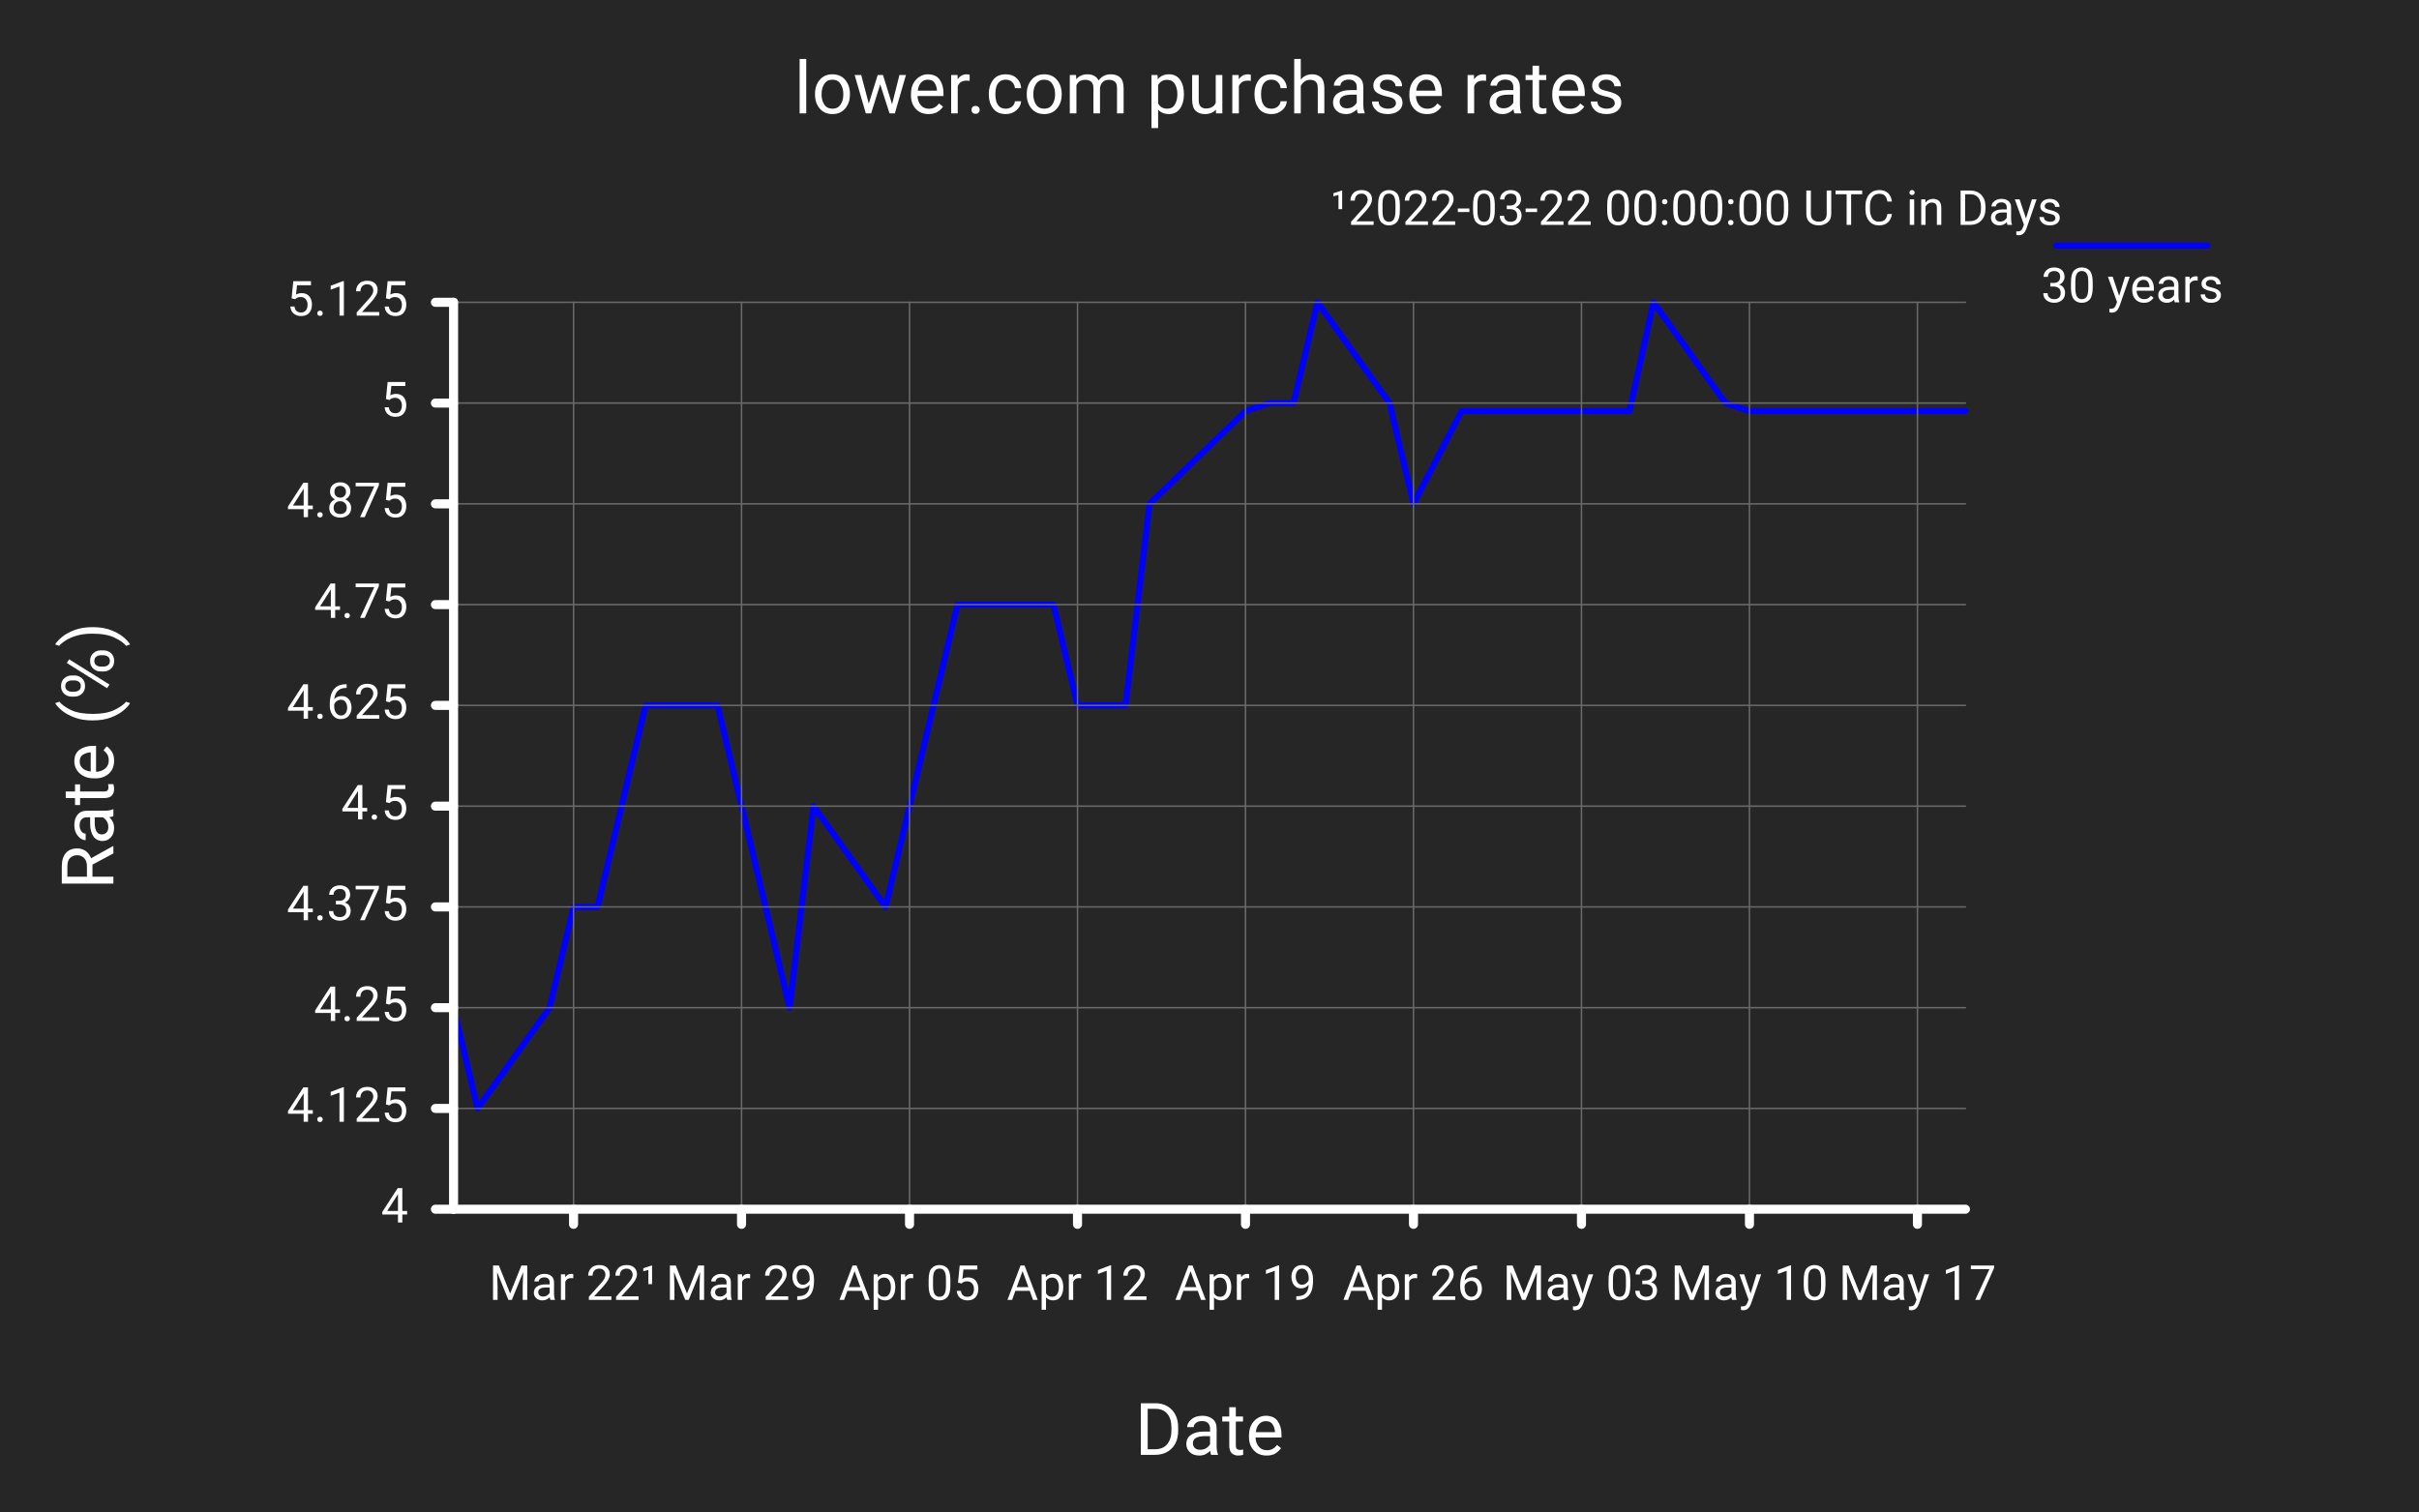
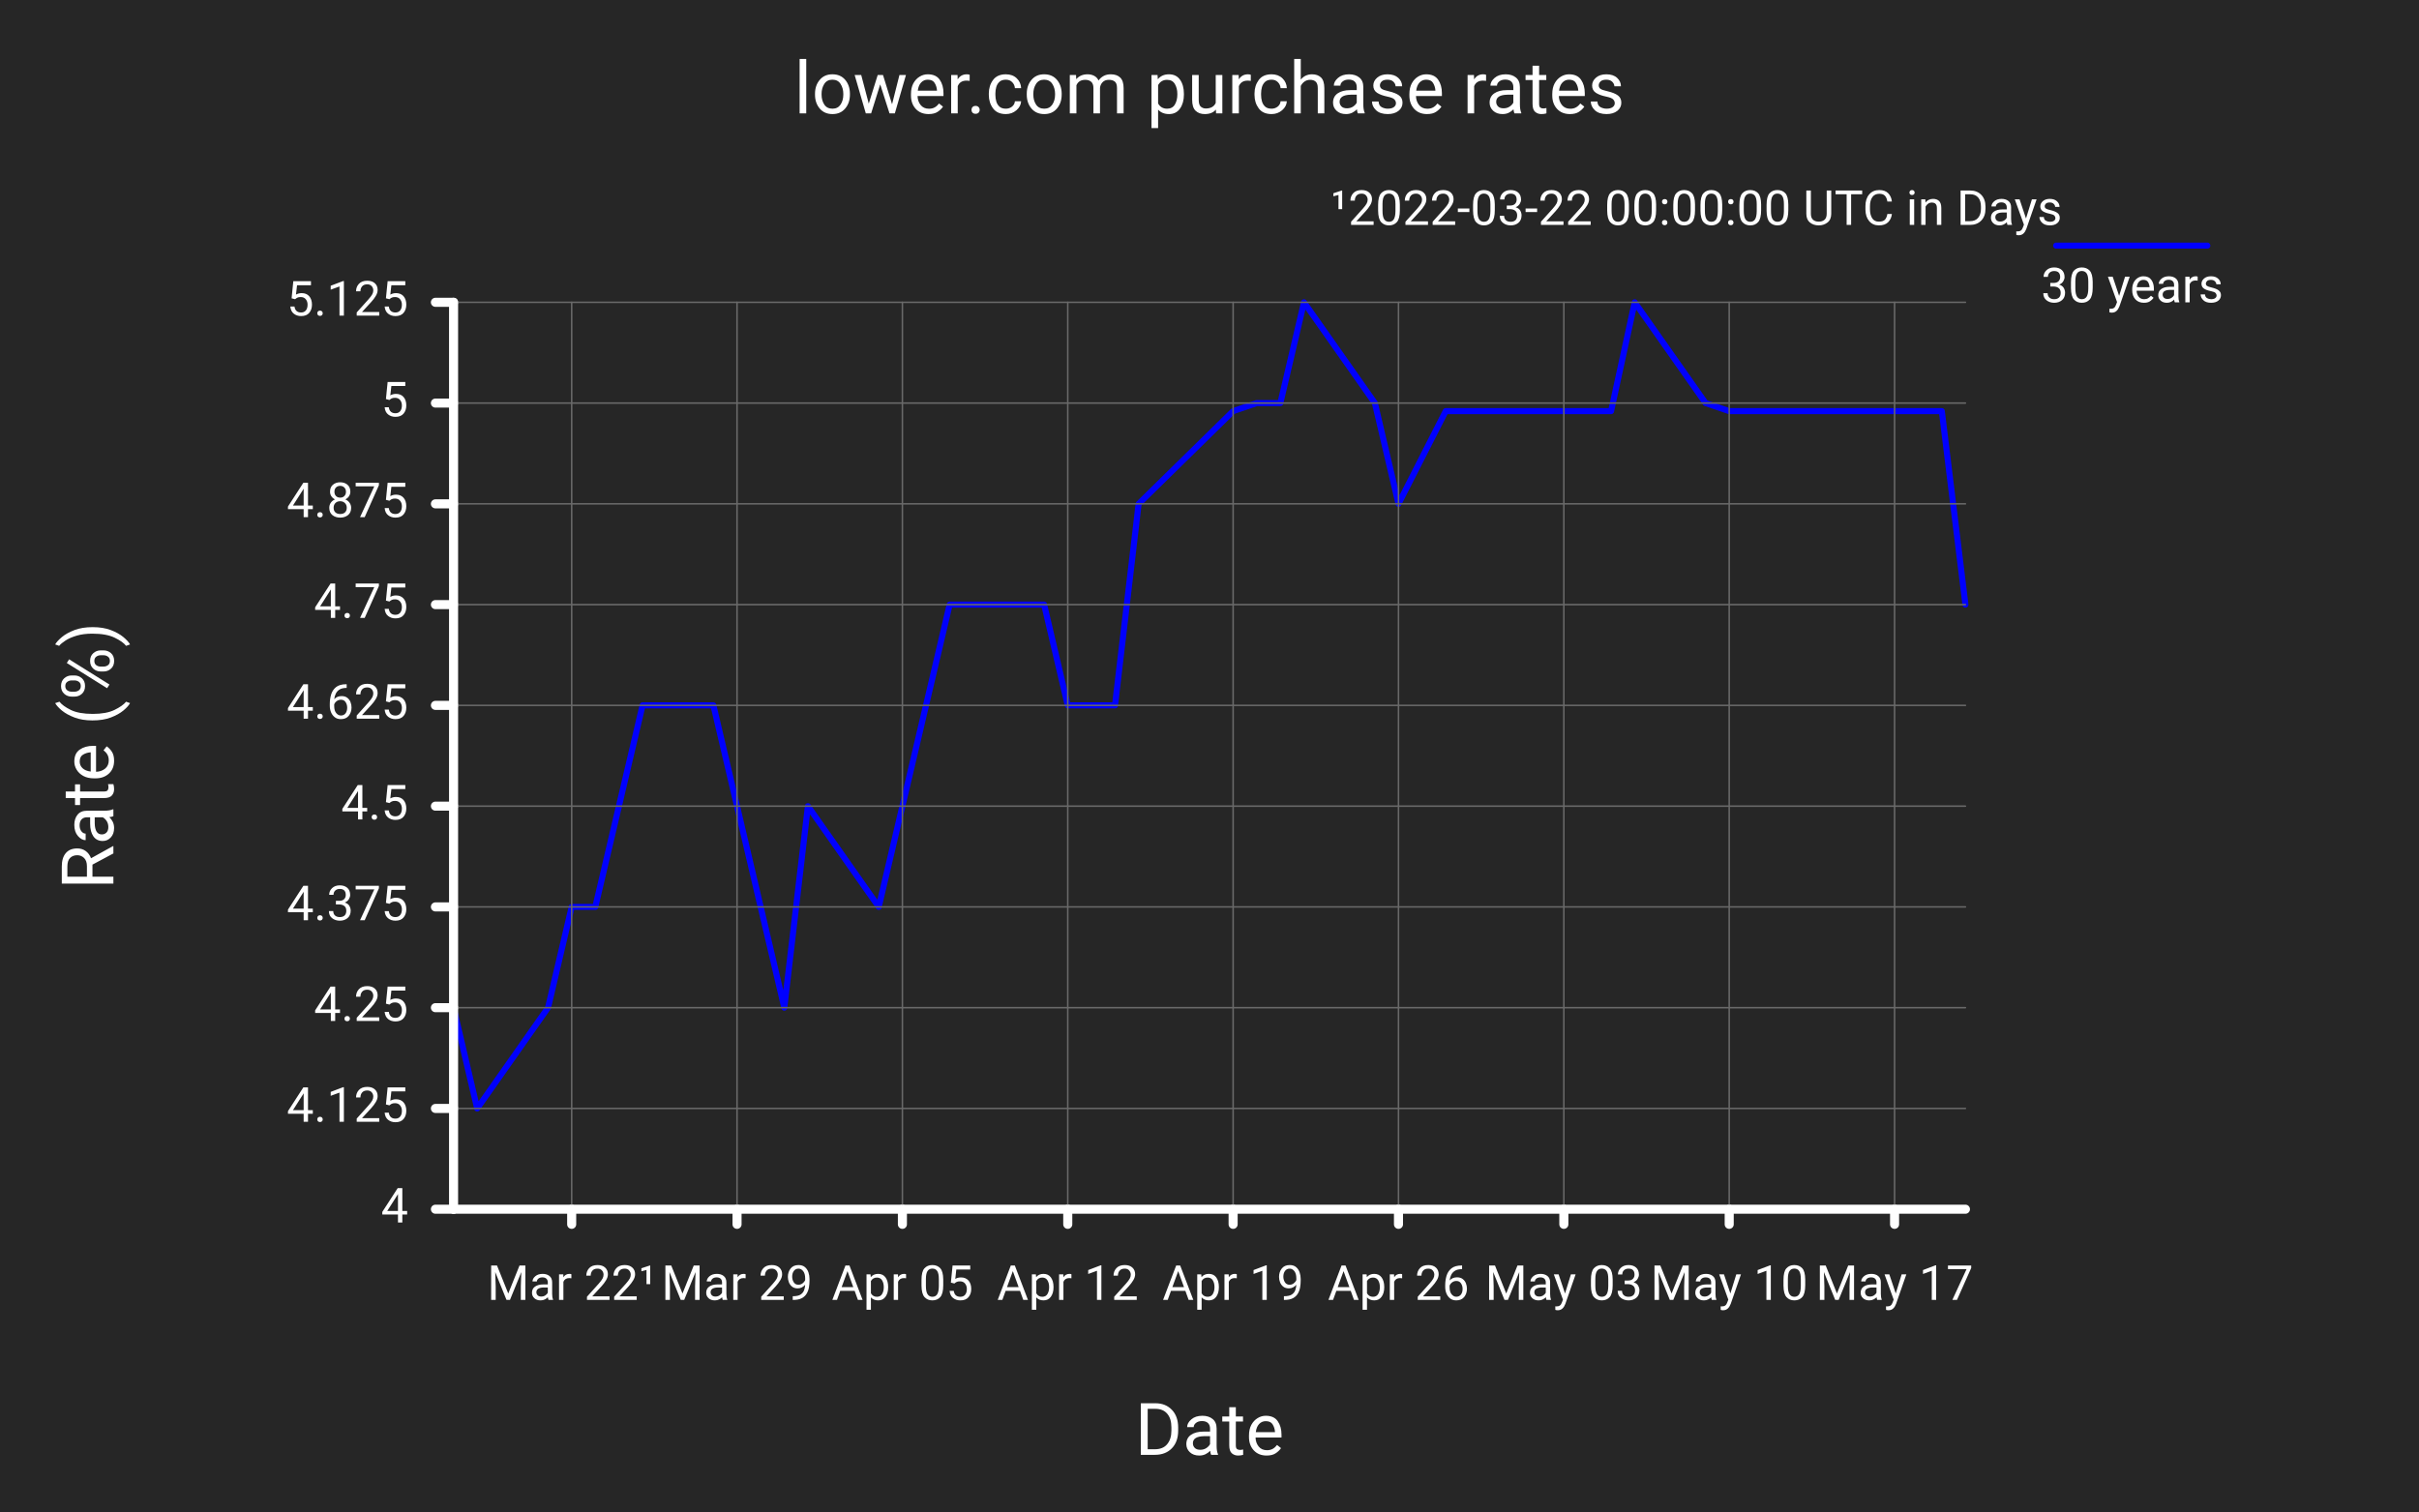
<svg xmlns="http://www.w3.org/2000/svg" class="poloto" width="800" height="500" viewBox="0 0 800 500">
  <style>.poloto{stroke-linecap:round;stroke-linejoin:round;font-family:Roboto,sans-serif;font-size:16px;}.poloto_background{fill:#262626;}.poloto_scatter{stroke-width:7}.poloto_tick_line{stroke:dimgray;stroke-width:0.5}.poloto_line{stroke-width:2}.poloto_text{fill: white;}.poloto_axis_lines{stroke: white;stroke-width:3;fill:none;stroke-dasharray:none}.poloto_title{font-size:24px;dominant-baseline:start;text-anchor:middle;}.poloto_xname{font-size:24px;dominant-baseline:start;text-anchor:middle;}.poloto_yname{font-size:24px;dominant-baseline:start;text-anchor:middle;}.poloto0stroke{stroke:blue;}.poloto1stroke{stroke:red;}.poloto2stroke{stroke:green;}.poloto3stroke{stroke:gold;}.poloto4stroke{stroke:aqua;}.poloto5stroke{stroke:lime;}.poloto6stroke{stroke:orange;}.poloto7stroke{stroke:chocolate;}.poloto0fill{fill:blue;}.poloto1fill{fill:red;}.poloto2fill{fill:green;}.poloto3fill{fill:gold;}.poloto4fill{fill:aqua;}.poloto5fill{fill:lime;}.poloto6fill{fill:orange;}.poloto7fill{fill:chocolate;}</style>
  <circle r="1e5" class="poloto_background" />
  <text class="poloto_text poloto_legend_text" x="675" y="100">30 years</text>
  <line class="poloto_line poloto_legend_icon poloto0stroke poloto0legend" stroke="black" x1="680" x2="730" y1="81.25" y2="81.25" />
-   <path class="poloto_line poloto0stroke" fill="none" stroke="black" d=" M 150.00 333.33 L 157.94 366.67 L 181.75 333.33 L 189.68 300.00 L 197.62 300.00 L 197.62 300.00 L 213.49 233.33 L 237.30 233.33 L 245.24 266.67 L 253.17 300.00 L 261.11 333.33 L 269.05 266.67 L 292.86 300.00 L 300.79 266.67 L 308.73 233.33 L 316.67 200.00 L 324.60 200.00 L 348.41 200.00 L 356.35 233.33 L 364.29 233.33 L 372.22 233.33 L 380.16 166.67 L 411.90 136.00 L 419.84 133.33 L 427.78 133.33 L 435.71 100.00 L 459.52 133.33 L 467.46 166.67 L 483.33 136.00 L 491.27 136.00 L 515.08 136.00 L 523.02 136.00 L 530.95 136.00 L 538.89 136.00 L 546.83 100.00 L 570.63 133.33 L 578.57 136.00 L 578.57 136.00 L 586.51 136.00 L 594.44 136.00 L 602.38 136.00 L 626.19 136.00 L 634.13 136.00 L 642.06 136.00 L 642.06 136.00 L 650.00 136.00" />
+   <path class="poloto_line poloto0stroke" fill="none" stroke="black" d=" M 150.00 333.33 L 157.81 366.67 L 181.25 333.33 L 189.06 300.00 L 196.88 300.00 L 196.88 300.00 L 212.50 233.33 L 235.94 233.33 L 243.75 266.67 L 251.56 300.00 L 259.38 333.33 L 267.19 266.67 L 290.62 300.00 L 298.44 266.67 L 306.25 233.33 L 314.06 200.00 L 321.88 200.00 L 345.31 200.00 L 353.12 233.33 L 360.94 233.33 L 368.75 233.33 L 376.56 166.67 L 407.81 136.00 L 415.62 133.33 L 423.44 133.33 L 431.25 100.00 L 454.69 133.33 L 462.50 166.67 L 478.12 136.00 L 485.94 136.00 L 509.38 136.00 L 517.19 136.00 L 525.00 136.00 L 532.81 136.00 L 540.62 100.00 L 564.06 133.33 L 571.88 136.00 L 571.88 136.00 L 579.69 136.00 L 587.50 136.00 L 595.31 136.00 L 618.75 136.00 L 626.56 136.00 L 634.38 136.00 L 634.38 136.00 L 642.19 136.00 L 650.00 200.00" />
  <text class="poloto_labels poloto_text poloto_title" x="400" y="37.5">lower.com purchase rates</text>
  <text class="poloto_labels poloto_text poloto_xname" x="400" y="481.25">Date</text>
  <text class="poloto_labels poloto_text poloto_yname" transform="rotate(-90,37.5,250)" x="37.5" y="250">Rate (%)</text>
  <text class="poloto_tick_labels poloto_text" dominant-baseline="middle" text-anchor="start" x="150" y="70" />
  <line class="poloto_axis_lines" stroke="black" x1="150" x2="144" y1="400" y2="400" />
  <line class="poloto_tick_line" stroke="black" x1="150" x2="650" y1="400" y2="400" />
  <text class="poloto_tick_labels poloto_text" dominant-baseline="middle" text-anchor="end" x="135" y="400">4</text>
  <line class="poloto_axis_lines" stroke="black" x1="150" x2="144" y1="366.667" y2="366.667" />
  <line class="poloto_tick_line" stroke="black" x1="150" x2="650" y1="366.667" y2="366.667" />
  <text class="poloto_tick_labels poloto_text" dominant-baseline="middle" text-anchor="end" x="135" y="366.667">4.125</text>
  <line class="poloto_axis_lines" stroke="black" x1="150" x2="144" y1="333.333" y2="333.333" />
  <line class="poloto_tick_line" stroke="black" x1="150" x2="650" y1="333.333" y2="333.333" />
  <text class="poloto_tick_labels poloto_text" dominant-baseline="middle" text-anchor="end" x="135" y="333.333">4.25</text>
  <line class="poloto_axis_lines" stroke="black" x1="150" x2="144" y1="300" y2="300" />
  <line class="poloto_tick_line" stroke="black" x1="150" x2="650" y1="300" y2="300" />
  <text class="poloto_tick_labels poloto_text" dominant-baseline="middle" text-anchor="end" x="135" y="300">4.375</text>
  <line class="poloto_axis_lines" stroke="black" x1="150" x2="144" y1="266.667" y2="266.667" />
  <line class="poloto_tick_line" stroke="black" x1="150" x2="650" y1="266.667" y2="266.667" />
  <text class="poloto_tick_labels poloto_text" dominant-baseline="middle" text-anchor="end" x="135" y="266.667">4.5</text>
  <line class="poloto_axis_lines" stroke="black" x1="150" x2="144" y1="233.333" y2="233.333" />
  <line class="poloto_tick_line" stroke="black" x1="150" x2="650" y1="233.333" y2="233.333" />
  <text class="poloto_tick_labels poloto_text" dominant-baseline="middle" text-anchor="end" x="135" y="233.333">4.625</text>
  <line class="poloto_axis_lines" stroke="black" x1="150" x2="144" y1="200" y2="200" />
  <line class="poloto_tick_line" stroke="black" x1="150" x2="650" y1="200" y2="200" />
  <text class="poloto_tick_labels poloto_text" dominant-baseline="middle" text-anchor="end" x="135" y="200">4.75</text>
  <line class="poloto_axis_lines" stroke="black" x1="150" x2="144" y1="166.667" y2="166.667" />
  <line class="poloto_tick_line" stroke="black" x1="150" x2="650" y1="166.667" y2="166.667" />
  <text class="poloto_tick_labels poloto_text" dominant-baseline="middle" text-anchor="end" x="135" y="166.667">4.875</text>
  <line class="poloto_axis_lines" stroke="black" x1="150" x2="144" y1="133.333" y2="133.333" />
  <line class="poloto_tick_line" stroke="black" x1="150" x2="650" y1="133.333" y2="133.333" />
  <text class="poloto_tick_labels poloto_text" dominant-baseline="middle" text-anchor="end" x="135" y="133.333">5</text>
  <line class="poloto_axis_lines" stroke="black" x1="150" x2="144" y1="100" y2="100" />
  <line class="poloto_tick_line" stroke="black" x1="150" x2="650" y1="100" y2="100" />
  <text class="poloto_tick_labels poloto_text" dominant-baseline="middle" text-anchor="end" x="135" y="100">5.125</text>
  <text class="poloto_tick_labels poloto_text" dominant-baseline="middle" text-anchor="start" x="440" y="70">¹2022-03-22 00:00:00 UTC in Days</text>
-   <line class="poloto_axis_lines" stroke="black" x1="189.683" x2="189.683" y1="400" y2="405" />
-   <line class="poloto_tick_line" stroke="black" x1="189.683" x2="189.683" y1="400" y2="100" />
-   <text class="poloto_tick_labels poloto_text" dominant-baseline="start" text-anchor="middle" x="189.683" y="430">Mar 22¹</text>
-   <line class="poloto_axis_lines" stroke="black" x1="245.238" x2="245.238" y1="400" y2="405" />
-   <line class="poloto_tick_line" stroke="black" x1="245.238" x2="245.238" y1="400" y2="100" />
-   <text class="poloto_tick_labels poloto_text" dominant-baseline="start" text-anchor="middle" x="245.238" y="430">Mar 29</text>
-   <line class="poloto_axis_lines" stroke="black" x1="300.794" x2="300.794" y1="400" y2="405" />
-   <line class="poloto_tick_line" stroke="black" x1="300.794" x2="300.794" y1="400" y2="100" />
-   <text class="poloto_tick_labels poloto_text" dominant-baseline="start" text-anchor="middle" x="300.794" y="430">Apr 05</text>
-   <line class="poloto_axis_lines" stroke="black" x1="356.349" x2="356.349" y1="400" y2="405" />
-   <line class="poloto_tick_line" stroke="black" x1="356.349" x2="356.349" y1="400" y2="100" />
-   <text class="poloto_tick_labels poloto_text" dominant-baseline="start" text-anchor="middle" x="356.349" y="430">Apr 12</text>
-   <line class="poloto_axis_lines" stroke="black" x1="411.905" x2="411.905" y1="400" y2="405" />
-   <line class="poloto_tick_line" stroke="black" x1="411.905" x2="411.905" y1="400" y2="100" />
-   <text class="poloto_tick_labels poloto_text" dominant-baseline="start" text-anchor="middle" x="411.905" y="430">Apr 19</text>
-   <line class="poloto_axis_lines" stroke="black" x1="467.46" x2="467.46" y1="400" y2="405" />
-   <line class="poloto_tick_line" stroke="black" x1="467.46" x2="467.46" y1="400" y2="100" />
-   <text class="poloto_tick_labels poloto_text" dominant-baseline="start" text-anchor="middle" x="467.46" y="430">Apr 26</text>
-   <line class="poloto_axis_lines" stroke="black" x1="523.016" x2="523.016" y1="400" y2="405" />
-   <line class="poloto_tick_line" stroke="black" x1="523.016" x2="523.016" y1="400" y2="100" />
-   <text class="poloto_tick_labels poloto_text" dominant-baseline="start" text-anchor="middle" x="523.016" y="430">May 03</text>
-   <line class="poloto_axis_lines" stroke="black" x1="578.571" x2="578.571" y1="400" y2="405" />
-   <line class="poloto_tick_line" stroke="black" x1="578.571" x2="578.571" y1="400" y2="100" />
-   <text class="poloto_tick_labels poloto_text" dominant-baseline="start" text-anchor="middle" x="578.571" y="430">May 10</text>
-   <line class="poloto_axis_lines" stroke="black" x1="634.127" x2="634.127" y1="400" y2="405" />
-   <line class="poloto_tick_line" stroke="black" x1="634.127" x2="634.127" y1="400" y2="100" />
-   <text class="poloto_tick_labels poloto_text" dominant-baseline="start" text-anchor="middle" x="634.127" y="430">May 17</text>
+   <line class="poloto_axis_lines" stroke="black" x1="189.062" x2="189.062" y1="400" y2="405" />
+   <line class="poloto_tick_line" stroke="black" x1="189.062" x2="189.062" y1="400" y2="100" />
+   <text class="poloto_tick_labels poloto_text" dominant-baseline="start" text-anchor="middle" x="189.062" y="430">Mar 22¹</text>
+   <line class="poloto_axis_lines" stroke="black" x1="243.75" x2="243.75" y1="400" y2="405" />
+   <line class="poloto_tick_line" stroke="black" x1="243.75" x2="243.75" y1="400" y2="100" />
+   <text class="poloto_tick_labels poloto_text" dominant-baseline="start" text-anchor="middle" x="243.75" y="430">Mar 29</text>
+   <line class="poloto_axis_lines" stroke="black" x1="298.438" x2="298.438" y1="400" y2="405" />
+   <line class="poloto_tick_line" stroke="black" x1="298.438" x2="298.438" y1="400" y2="100" />
+   <text class="poloto_tick_labels poloto_text" dominant-baseline="start" text-anchor="middle" x="298.438" y="430">Apr 05</text>
+   <line class="poloto_axis_lines" stroke="black" x1="353.125" x2="353.125" y1="400" y2="405" />
+   <line class="poloto_tick_line" stroke="black" x1="353.125" x2="353.125" y1="400" y2="100" />
+   <text class="poloto_tick_labels poloto_text" dominant-baseline="start" text-anchor="middle" x="353.125" y="430">Apr 12</text>
+   <line class="poloto_axis_lines" stroke="black" x1="407.812" x2="407.812" y1="400" y2="405" />
+   <line class="poloto_tick_line" stroke="black" x1="407.812" x2="407.812" y1="400" y2="100" />
+   <text class="poloto_tick_labels poloto_text" dominant-baseline="start" text-anchor="middle" x="407.812" y="430">Apr 19</text>
+   <line class="poloto_axis_lines" stroke="black" x1="462.5" x2="462.5" y1="400" y2="405" />
+   <line class="poloto_tick_line" stroke="black" x1="462.5" x2="462.5" y1="400" y2="100" />
+   <text class="poloto_tick_labels poloto_text" dominant-baseline="start" text-anchor="middle" x="462.5" y="430">Apr 26</text>
+   <line class="poloto_axis_lines" stroke="black" x1="517.188" x2="517.188" y1="400" y2="405" />
+   <line class="poloto_tick_line" stroke="black" x1="517.188" x2="517.188" y1="400" y2="100" />
+   <text class="poloto_tick_labels poloto_text" dominant-baseline="start" text-anchor="middle" x="517.188" y="430">May 03</text>
+   <line class="poloto_axis_lines" stroke="black" x1="571.875" x2="571.875" y1="400" y2="405" />
+   <line class="poloto_tick_line" stroke="black" x1="571.875" x2="571.875" y1="400" y2="100" />
+   <text class="poloto_tick_labels poloto_text" dominant-baseline="start" text-anchor="middle" x="571.875" y="430">May 10</text>
+   <line class="poloto_axis_lines" stroke="black" x1="626.562" x2="626.562" y1="400" y2="405" />
+   <line class="poloto_tick_line" stroke="black" x1="626.562" x2="626.562" y1="400" y2="100" />
+   <text class="poloto_tick_labels poloto_text" dominant-baseline="start" text-anchor="middle" x="626.562" y="430">May 17</text>
  <path stroke="black" fill="none" class="poloto_axis_lines" d=" M 150 400 L 650 400" />
  <path stroke="black" fill="none" class="poloto_axis_lines" d=" M 150 400 L 150 100" />
</svg>
